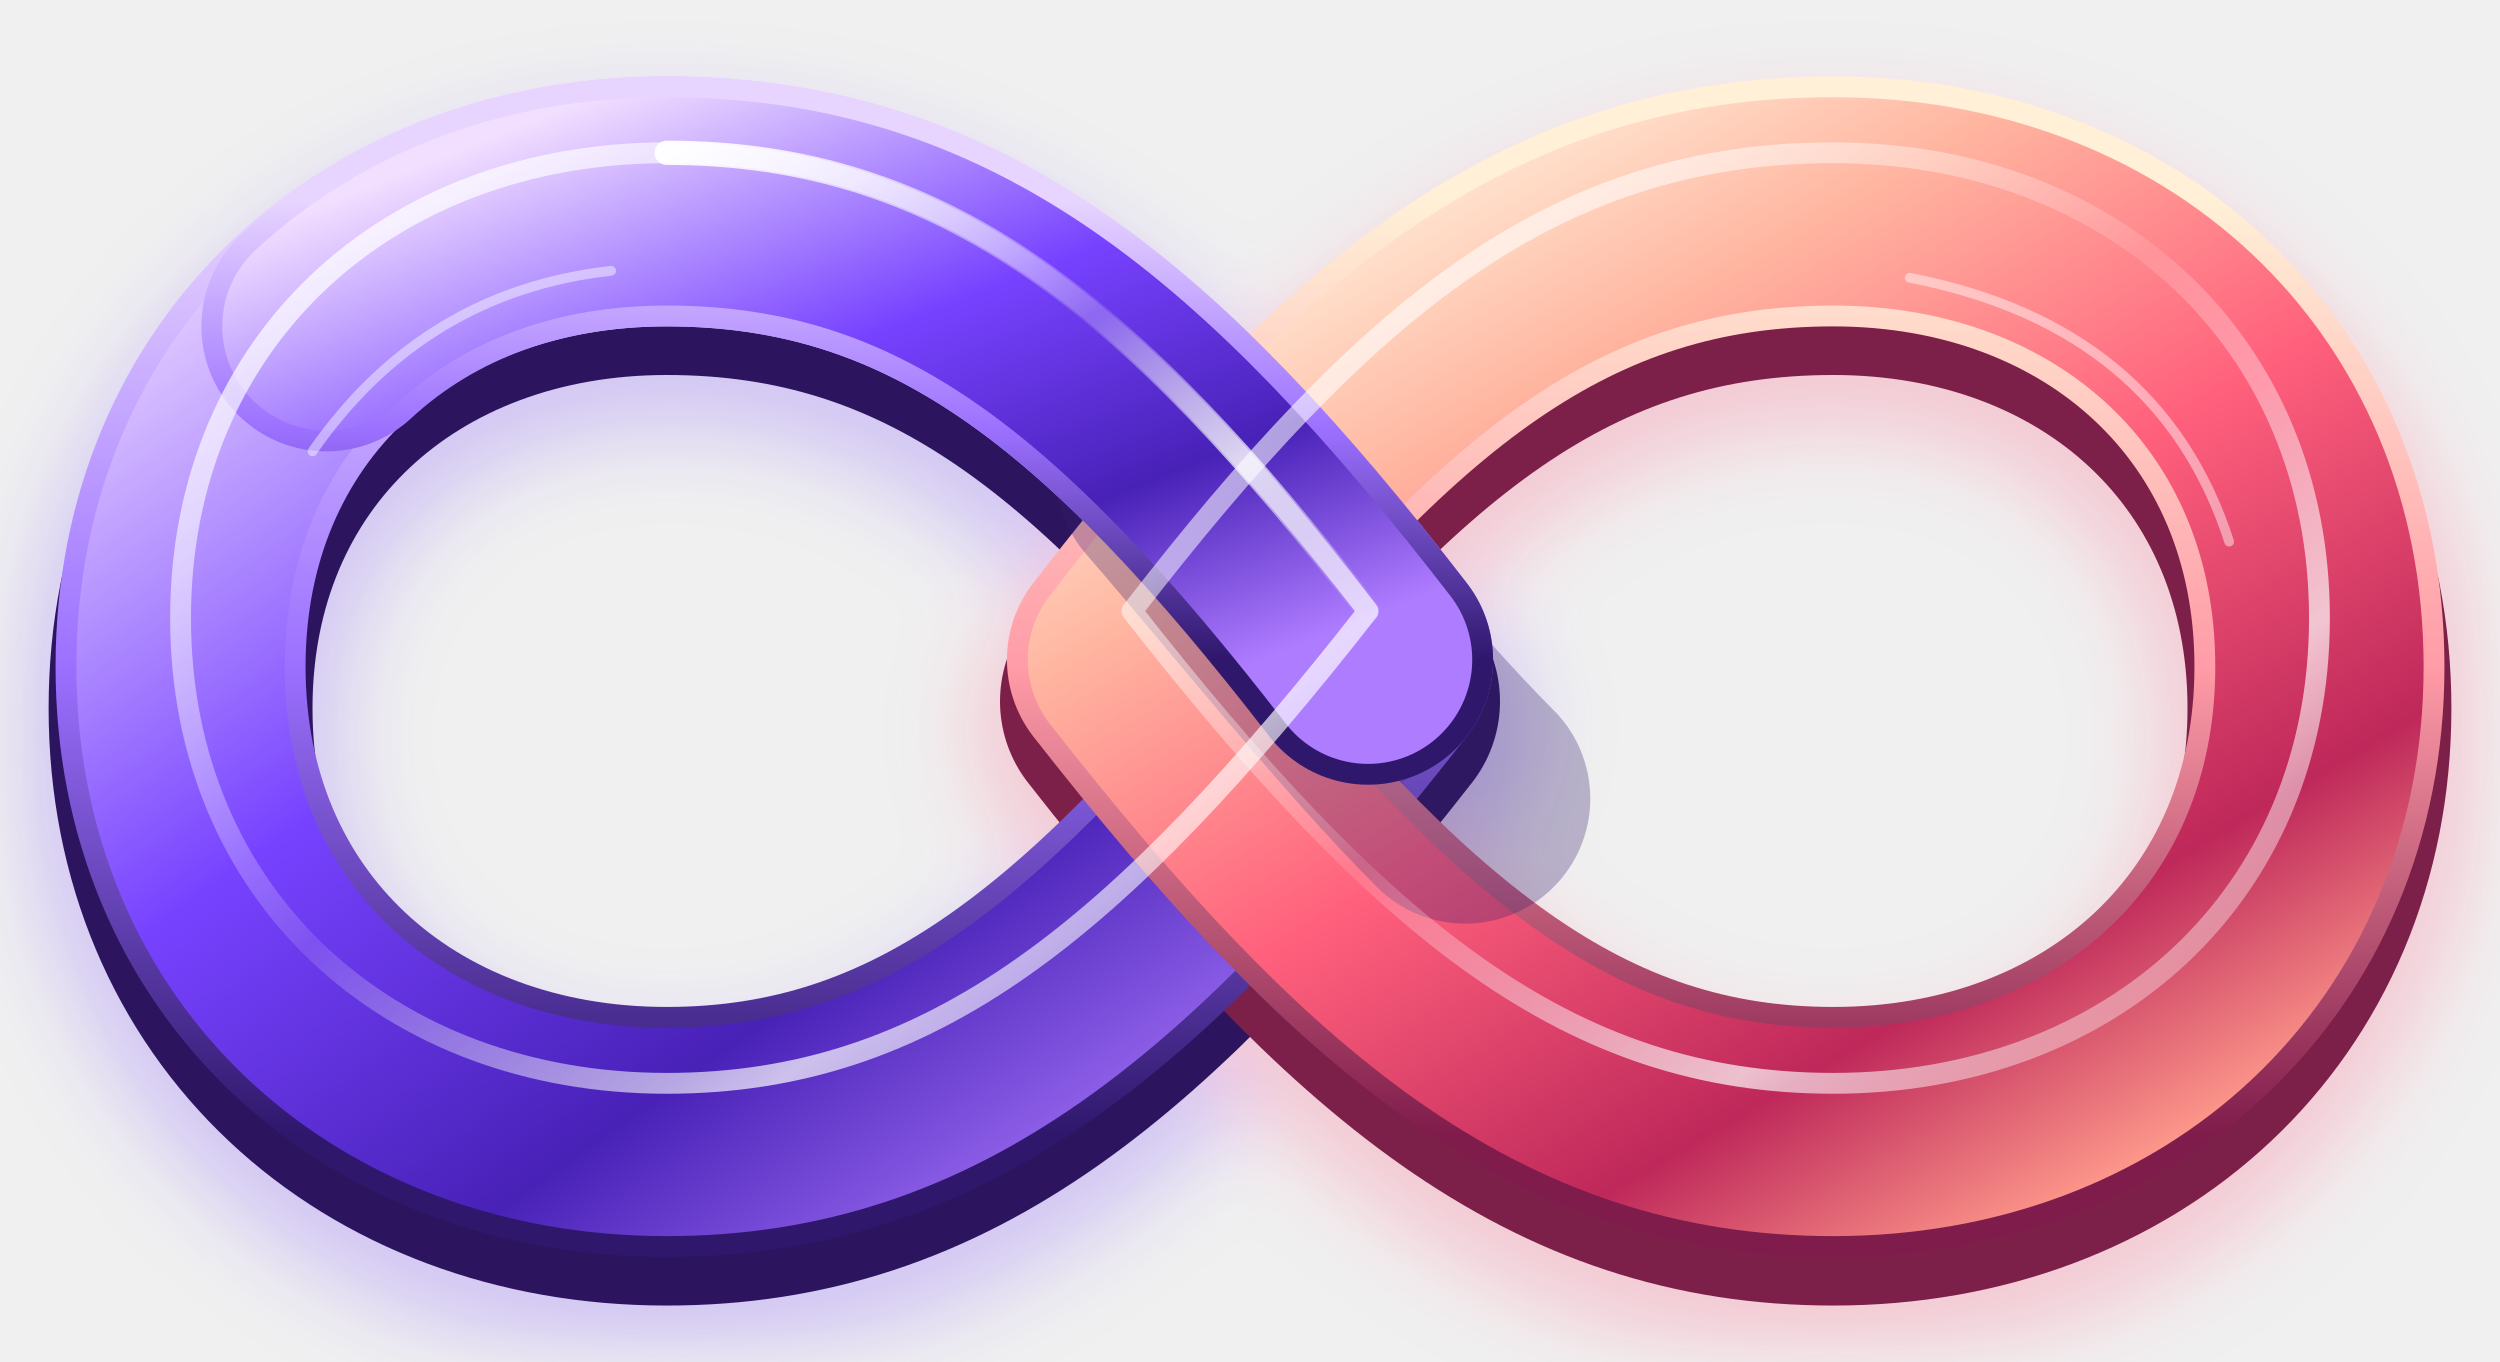
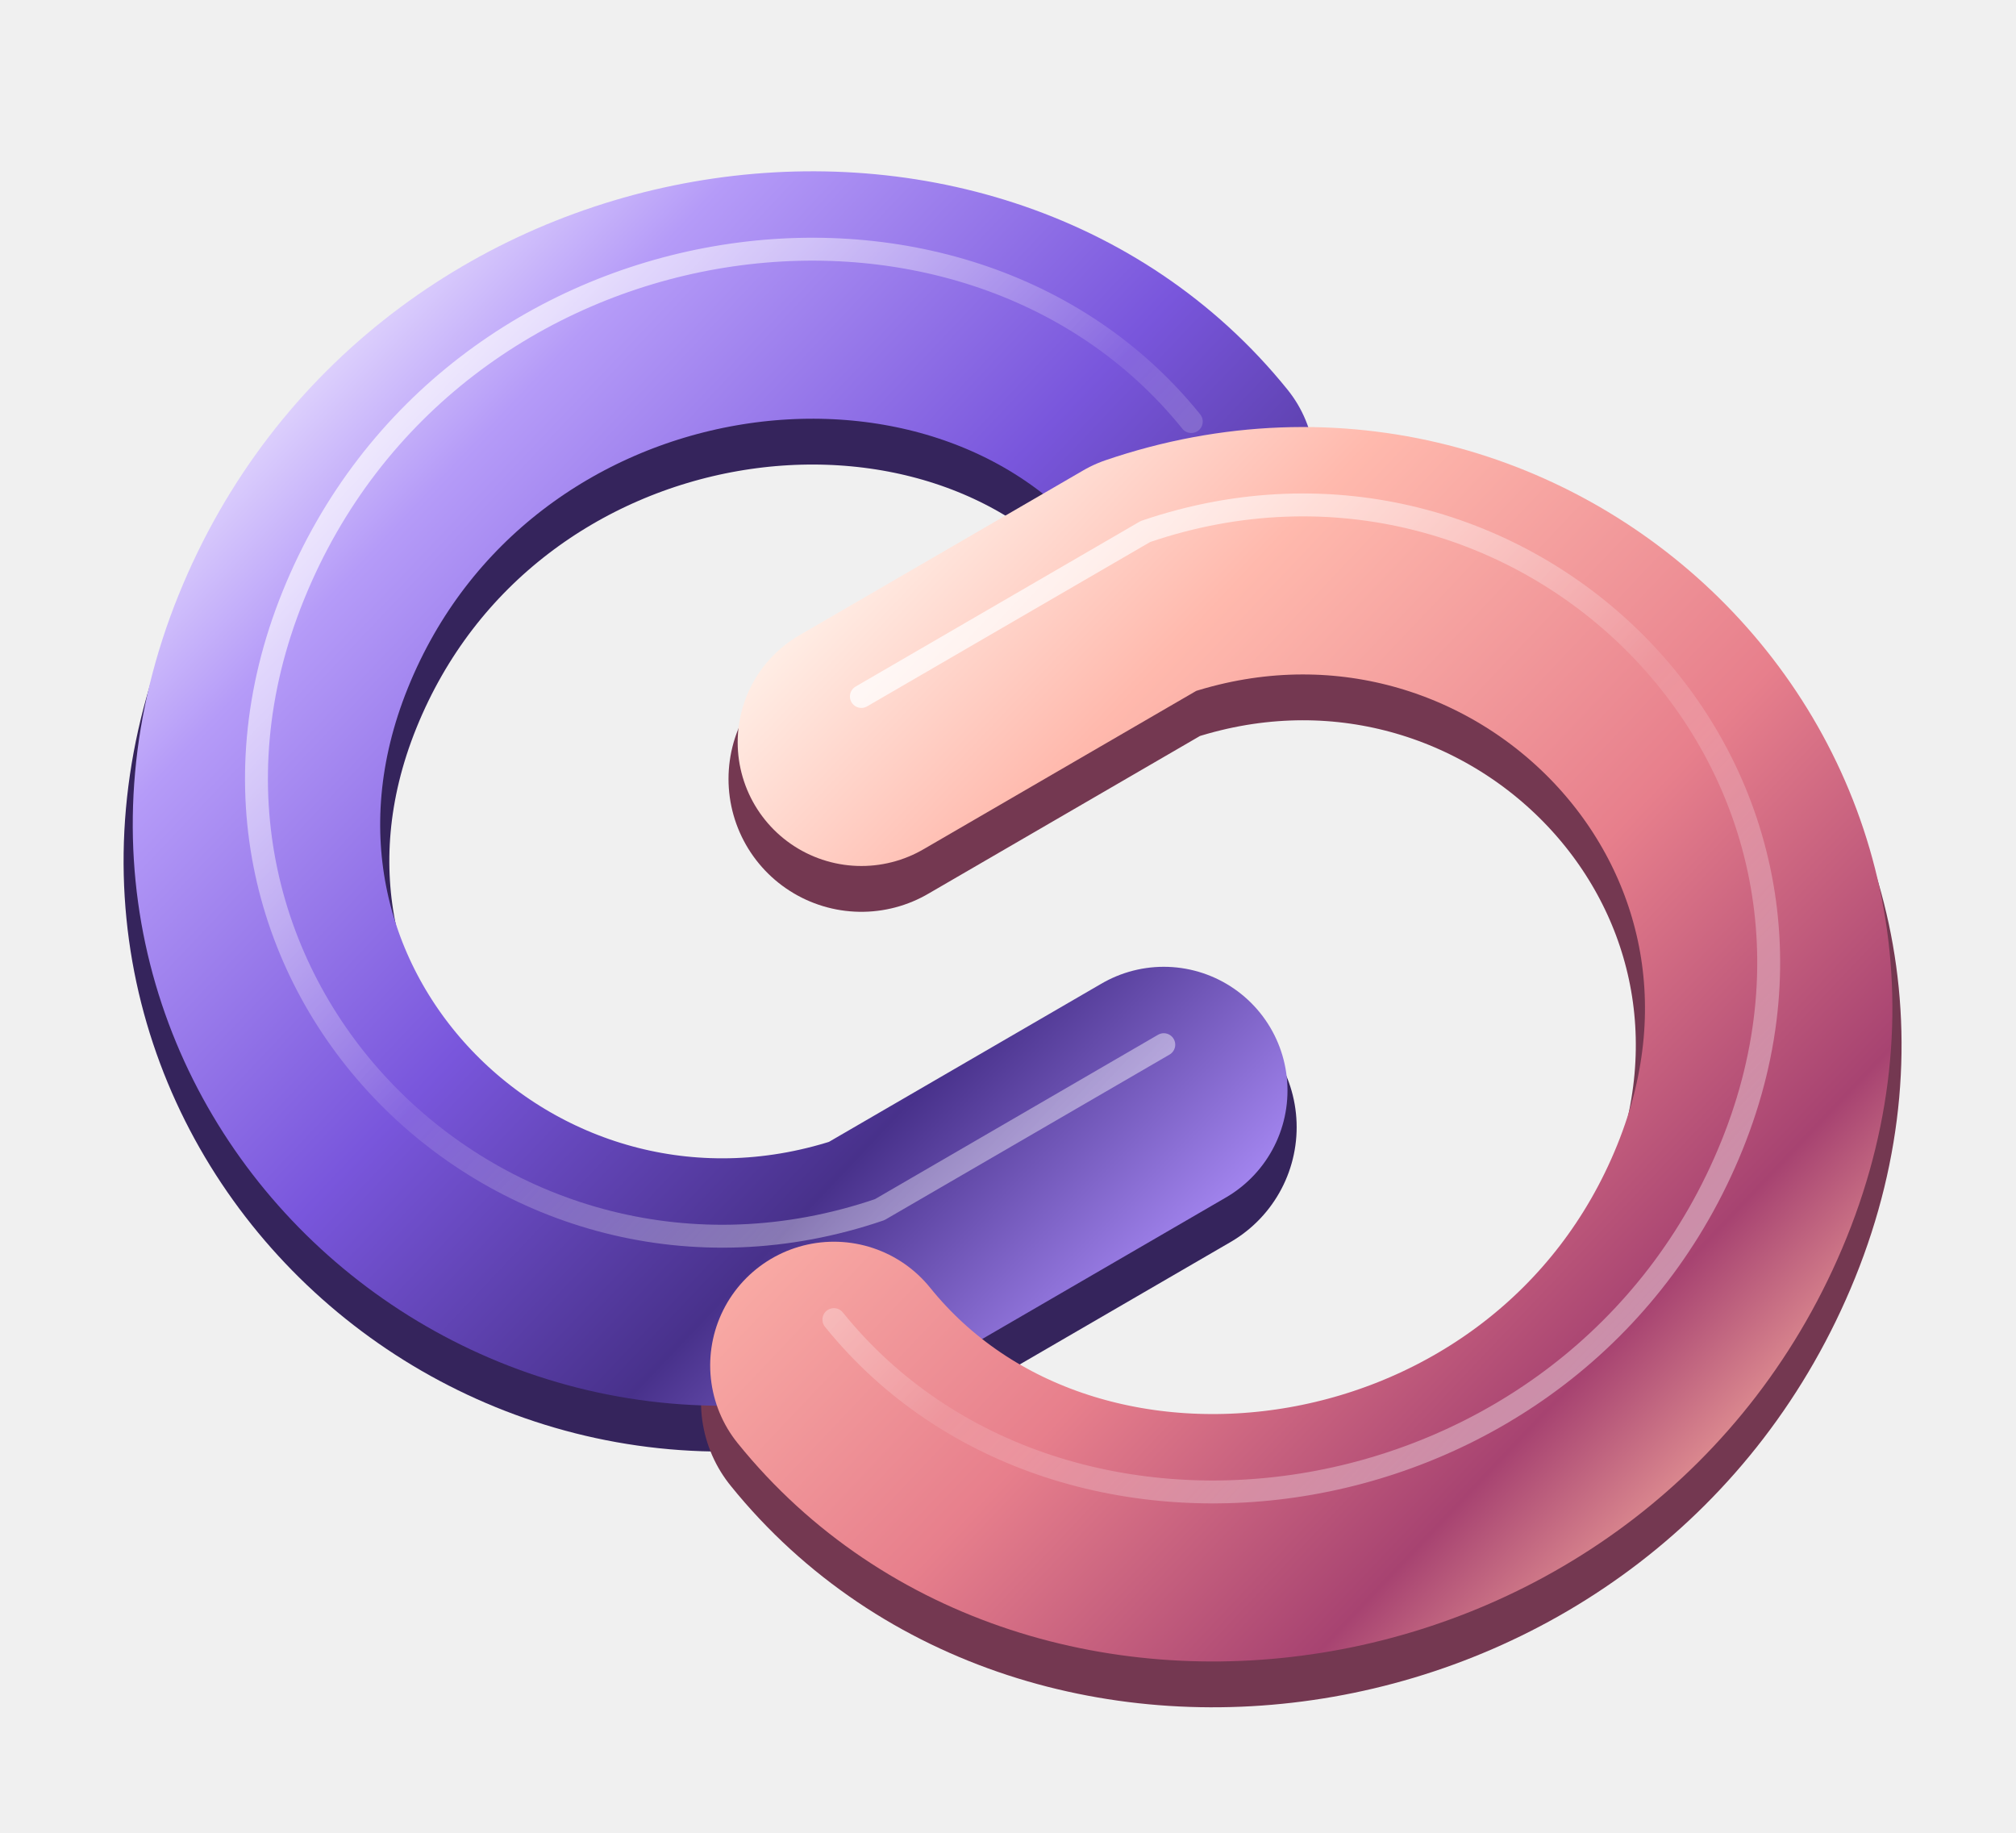
- <svg xmlns="http://www.w3.org/2000/svg" viewBox="0 0 360 196" role="img" aria-label="CONNECT">
+ <svg xmlns="http://www.w3.org/2000/svg" viewBox="0 0 220 200" width="220" height="200">
  <defs>
-     <linearGradient id="violet" x1="0" y1="0" x2=".9" y2="1">
-       <stop stop-color="#f2dfff" />
-       <stop offset=".19" stop-color="#b999ff" />
-       <stop offset=".42" stop-color="#7742ff" />
-       <stop offset=".73" stop-color="#4821b7" />
-       <stop offset="1" stop-color="#ae7cff" />
+     <linearGradient id="ice" x1="0" y1="0" x2="1" y2="1">
+       <stop stop-color="#f4efff" />
+       <stop offset=".19" stop-color="#b59bf8" />
+       <stop offset=".49" stop-color="#7956dc" />
+       <stop offset=".76" stop-color="#48318b" />
+       <stop offset="1" stop-color="#a88af5" />
    </linearGradient>
-     <linearGradient id="coral" x1=".15" y1="0" x2=".9" y2="1">
-       <stop stop-color="#fff0db" />
-       <stop offset=".22" stop-color="#ffb5a0" />
-       <stop offset=".5" stop-color="#ff607c" />
-       <stop offset=".8" stop-color="#be285a" />
-       <stop offset="1" stop-color="#ff9b8c" />
-     </linearGradient>
-     <linearGradient id="violetEdge" x1="0" y1="0" x2="0" y2="1">
-       <stop stop-color="#e7d4ff" />
-       <stop offset=".5" stop-color="#9b70ff" />
-       <stop offset="1" stop-color="#2f176c" />
-     </linearGradient>
-     <linearGradient id="coralEdge" x1="0" y1="0" x2="0" y2="1">
-       <stop stop-color="#fff0d7" />
-       <stop offset=".5" stop-color="#ff9ca7" />
-       <stop offset="1" stop-color="#801c4b" />
+     <linearGradient id="rose" x1="0" y1="0" x2="1" y2="1">
+       <stop stop-color="#fff1e9" />
+       <stop offset=".23" stop-color="#ffb9ad" />
+       <stop offset=".56" stop-color="#e77f8c" />
+       <stop offset=".82" stop-color="#a74371" />
+       <stop offset="1" stop-color="#fcb5a2" />
    </linearGradient>
    <linearGradient id="shine" x1="0" y1="0" x2="1" y2="1">
      <stop stop-color="#fff" stop-opacity=".94" />
-       <stop offset=".48" stop-color="#fff" stop-opacity=".12" />
-       <stop offset=".75" stop-color="#fff" stop-opacity=".7" />
-       <stop offset="1" stop-color="#fff" stop-opacity=".02" />
+       <stop offset=".52" stop-color="#fff" stop-opacity=".1" />
+       <stop offset="1" stop-color="#fff" stop-opacity=".55" />
    </linearGradient>
-     <filter id="soft" x="-30%" y="-50%" width="160%" height="210%">
-       <feGaussianBlur stdDeviation="6" />
-     </filter>
  </defs>
  <g fill="none" stroke-linecap="round" stroke-linejoin="round">
-     <g opacity=".25" filter="url(#soft)" transform="translate(0 10)">
-       <path d="M197 95C163 51 136 29 96 29C56 29 26 56 26 96S56 163 96 163C134 163 161 141 197 95" stroke="#7848ff" stroke-width="46" />
-       <path d="M163 95C197 51 224 29 264 29C304 29 334 56 334 96S304 163 264 163C226 163 199 141 163 95" stroke="#ff547f" stroke-width="46" />
-     </g>
-     <g transform="translate(0 6)">
-       <path d="M197 95C163 51 136 29 96 29C56 29 26 56 26 96S56 163 96 163C134 163 161 141 197 95" stroke="#2c155e" stroke-width="38" />
-       <path d="M163 95C197 51 224 29 264 29C304 29 334 56 334 96S304 163 264 163C226 163 199 141 163 95" stroke="#7d2049" stroke-width="38" />
-     </g>
-     <path d="M197 95C163 51 136 29 96 29C56 29 26 56 26 96S56 163 96 163C134 163 161 141 197 95" stroke="url(#violetEdge)" stroke-width="36" />
-     <path d="M197 95C163 51 136 29 96 29C56 29 26 56 26 96S56 163 96 163C134 163 161 141 197 95" stroke="url(#violet)" stroke-width="30" />
-     <path d="M163 95C197 51 224 29 264 29C304 29 334 56 334 96S304 163 264 163C226 163 199 141 163 95" stroke="url(#coralEdge)" stroke-width="36" />
-     <path d="M163 95C197 51 224 29 264 29C304 29 334 56 334 96S304 163 264 163C226 163 199 141 163 95" stroke="url(#coral)" stroke-width="30" />
-     <path d="M211 112C198 99 183 80 170 65" stroke="#34206c" stroke-opacity=".3" stroke-width="36" transform="translate(0 3)" />
-     <path d="M197 95C163 51 136 29 96 29C77 29 60 35 47 47" stroke="url(#violetEdge)" stroke-width="36" />
-     <path d="M197 95C163 51 136 29 96 29C77 29 60 35 47 47" stroke="url(#violet)" stroke-width="30" />
-     <g transform="translate(0 -7)" stroke="url(#shine)" stroke-width="3">
-       <path d="M197 95C163 51 136 29 96 29C56 29 26 56 26 96S56 163 96 163C134 163 161 141 197 95" />
-       <path d="M163 95C197 51 224 29 264 29C304 29 334 56 334 96S304 163 264 163C226 163 199 141 163 95" />
-     </g>
-     <path d="M197 95C163 51 136 29 96 29" transform="translate(0 -7)" stroke="url(#shine)" stroke-width="3.5" />
-     <g stroke="#fff" stroke-width="1.4" opacity=".45">
-       <path d="M45 65Q61 42 88 39" />
-       <path d="M275 40Q311 47 321 78" />
-     </g>
+     <path d="M 130 51 C 105 20 49 28 32 70 C 15 112 55 151 96 137 L 127 119" transform="translate(0 4)" stroke="#35245c" stroke-width="29" />
+     <path d="M 94 81 L 125 63 C 166 49 206 88 189 130 C 172 172 116 180 91 149" transform="translate(0 4)" stroke="#743851" stroke-width="29" />
+     <path d="M 130 51 C 105 20 49 28 32 70 C 15 112 55 151 96 137 L 127 119" stroke="url(#ice)" stroke-width="27" />
+     <path d="M 94 81 L 125 63 C 166 49 206 88 189 130 C 172 172 116 180 91 149" stroke="url(#rose)" stroke-width="27" />
+     <path d="M 130 51 C 105 20 49 28 32 70 C 15 112 55 151 96 137 L 127 119" transform="translate(0 -5)" stroke="url(#shine)" stroke-width="2.5" />
+     <path d="M 94 81 L 125 63 C 166 49 206 88 189 130 C 172 172 116 180 91 149" transform="translate(0 -5)" stroke="url(#shine)" stroke-width="2.5" />
  </g>
</svg>
